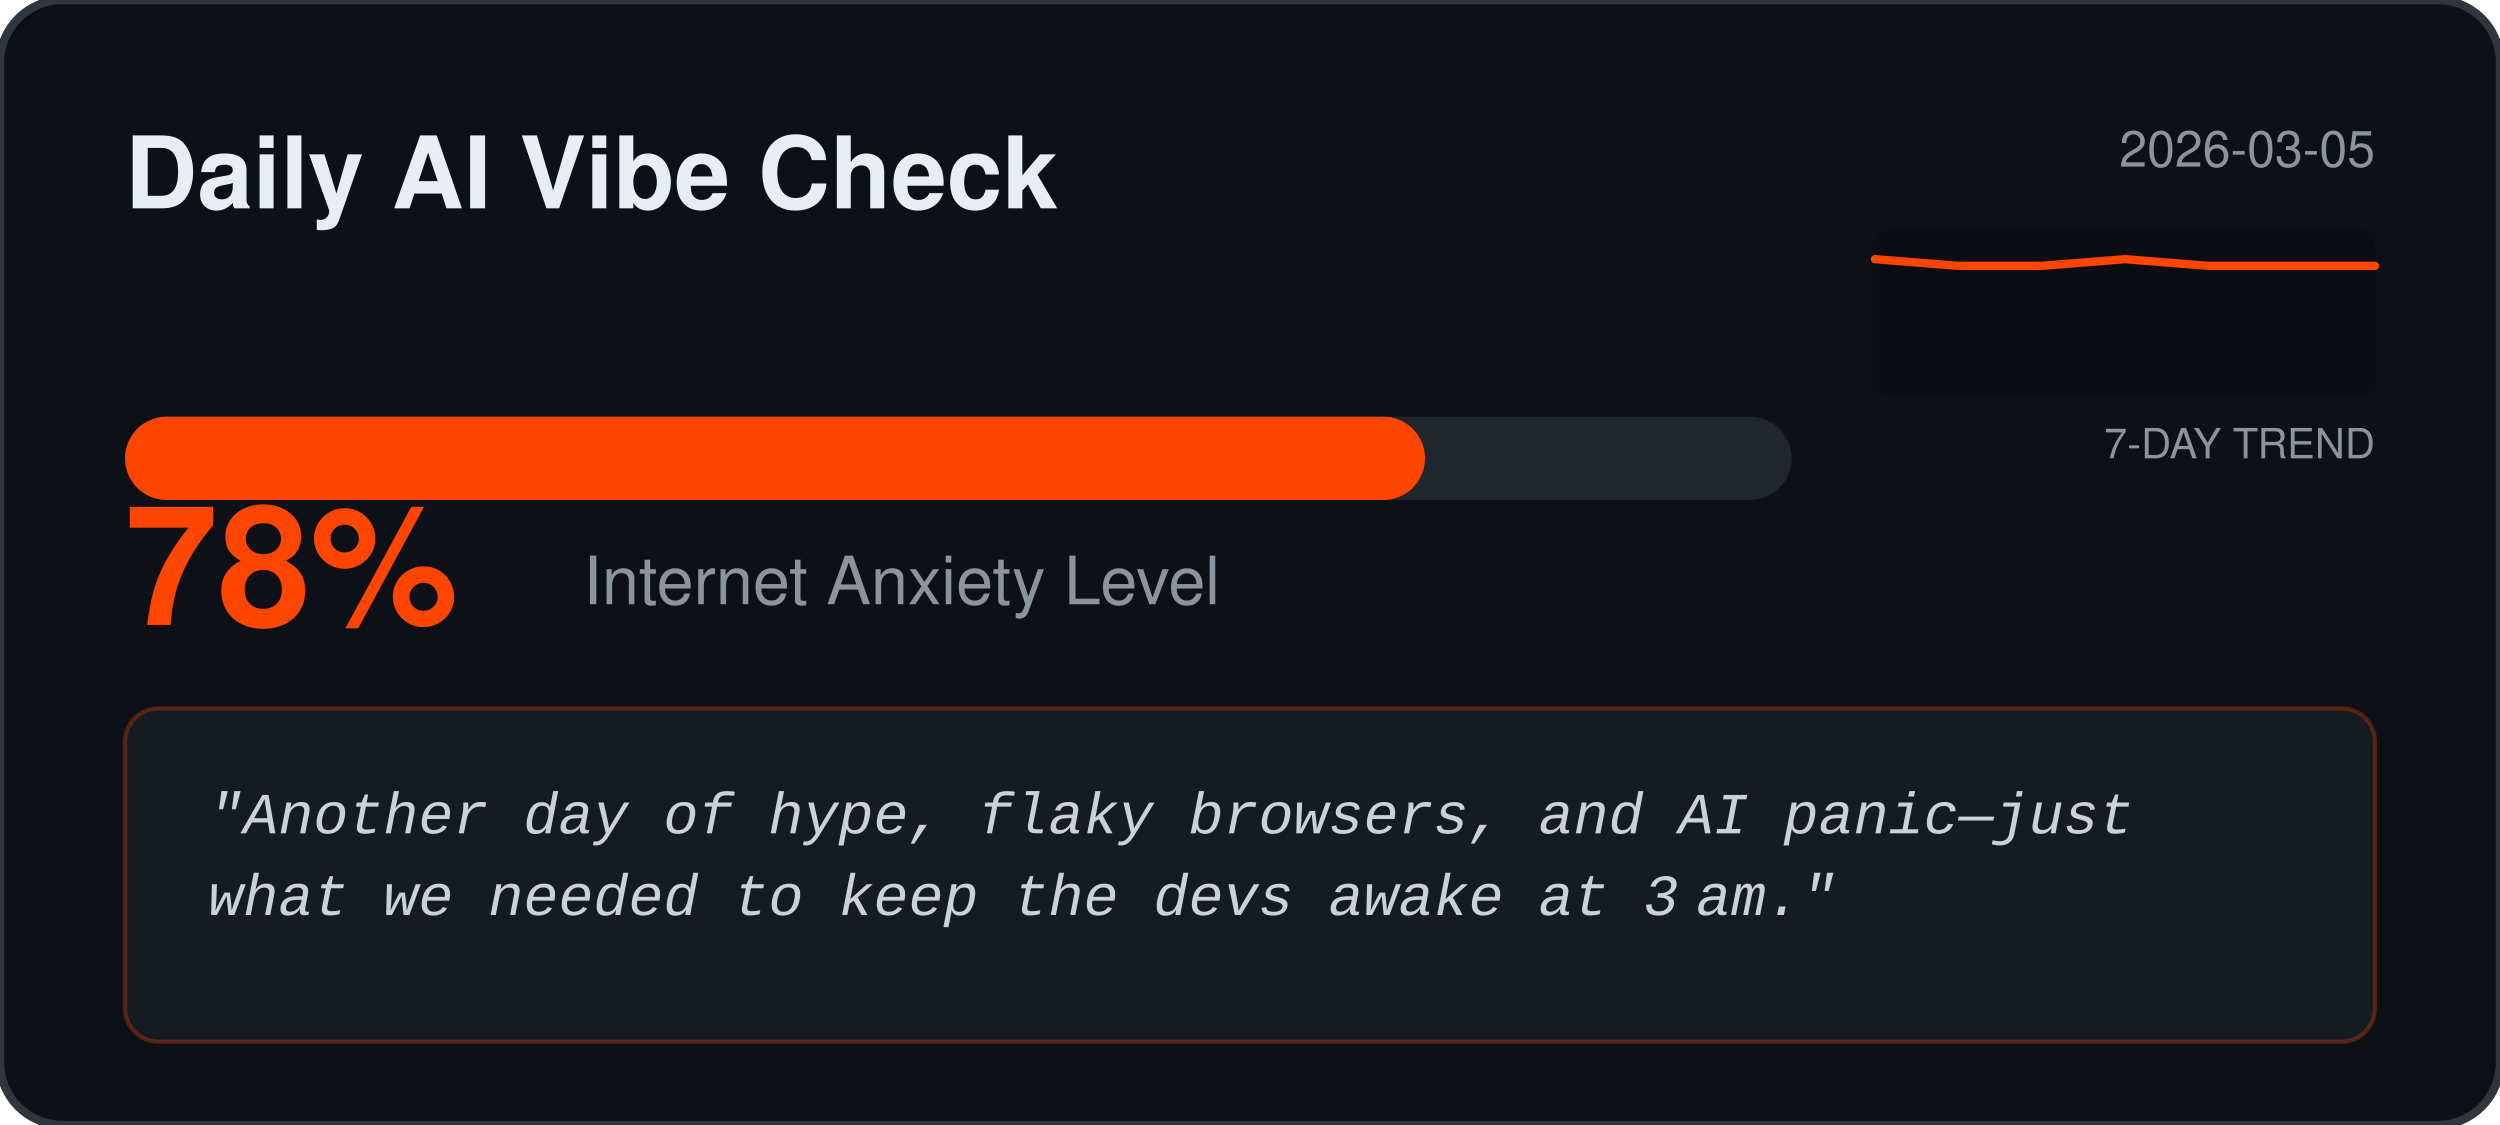
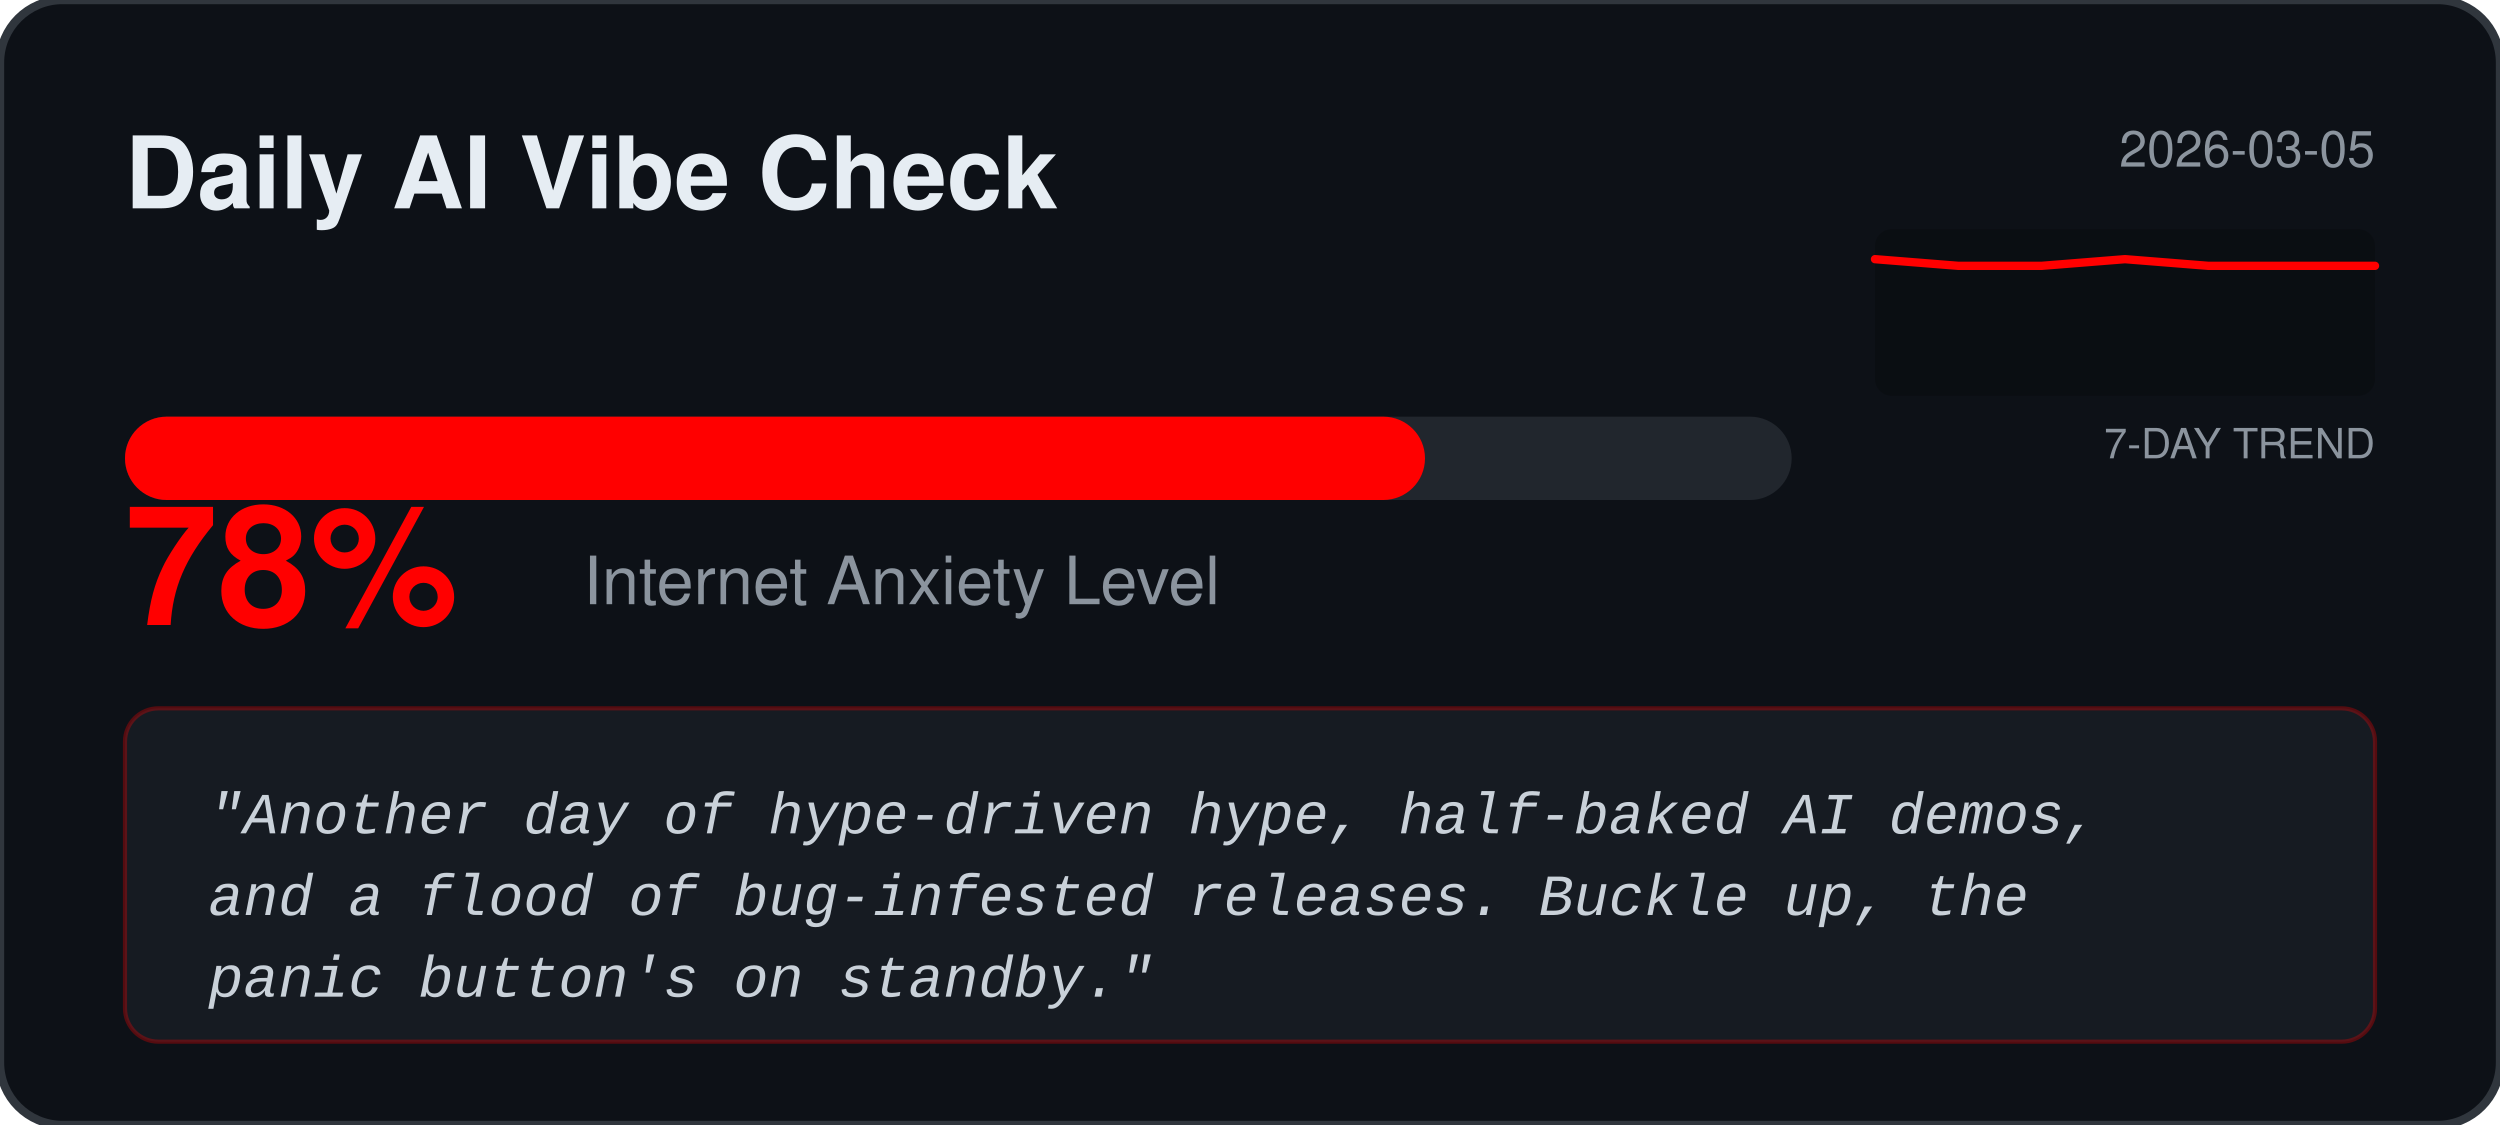
<svg xmlns="http://www.w3.org/2000/svg" width="600" height="270" viewBox="0 0 600 270" fill="none">
  <rect width="600" height="270" rx="15" fill="#0D1117" stroke="#30363D" stroke-width="2" />
  <text x="30" y="50" fill="#E6EDF3" font-family="Segoe UI, Helvetica, sans-serif" font-weight="bold" font-size="24">Daily AI Vibe Check</text>
  <text x="570" y="40" fill="#8B949E" font-family="Segoe UI, Helvetica, sans-serif" font-size="12" text-anchor="end">2026-03-05</text>
  <rect x="450" y="55" width="120" height="40" fill="#000000" fill-opacity="0.2" rx="4" />
  <text x="570" y="110" fill="#8B949E" font-family="Segoe UI, Helvetica, sans-serif" font-size="10" text-anchor="end">7-DAY TREND</text>
-   <polyline points="450.0,62.2 470.0,63.8 490.0,63.8 510.0,62.2 530.0,63.8 550.0,63.8 570.0,63.8" fill="none" stroke="#FF4500" stroke-width="2" stroke-linecap="round" stroke-linejoin="round" />
+   <polyline points="450.0,62.2 470.0,63.8 490.0,63.8 510.0,62.2 530.0,63.8 550.0,63.8 570.0,63.8" fill="none" stroke="#FF0000" stroke-width="2" stroke-linecap="round" stroke-linejoin="round" />
  <rect x="30" y="100" width="400" height="20" rx="10" fill="#21262D" />
-   <rect x="30" y="100" width="312.0" height="20" rx="10" fill="#FF4500" />
-   <text x="30" y="150" fill="#FF4500" font-family="Segoe UI, Helvetica, sans-serif" font-weight="bold" font-size="40">78%</text>
+   <rect x="30" y="100" width="312.0" height="20" rx="10" fill="#FF0000" />
+   <text x="30" y="150" fill="#FF0000" font-family="Segoe UI, Helvetica, sans-serif" font-weight="bold" font-size="40">78%</text>
  <text x="140" y="145" fill="#8B949E" font-family="Segoe UI, Helvetica, sans-serif" font-size="16">Internet Anxiety Level</text>
-   <rect x="30" y="170" width="540" height="80" rx="8" fill="#161B22" stroke="#FF4500" stroke-opacity="0.3" />
+   <rect x="30" y="170" width="540" height="80" rx="8" fill="#161B22" stroke="#FF0000" stroke-opacity="0.3" />
  <text x="50" y="200" fill="#C9D1D9" font-family="Courier New, monospace" font-size="14" font-style="italic">
-     <tspan x="50" dy="0">"Another day of hype, flaky browsers, and AI panic—just</tspan>
-     <tspan x="50" dy="1.4em">what we needed to keep the devs awake at 3 am."</tspan>
+     <tspan x="50" dy="0">"Another day of hype‑driven hype, half‑baked AI demos,</tspan>
+     <tspan x="50" dy="1.4em">and a flood of bug‑infested releases. Buckle up, the</tspan>
+     <tspan x="50" dy="1.4em">panic button's on standby."</tspan>
  </text>
</svg>
